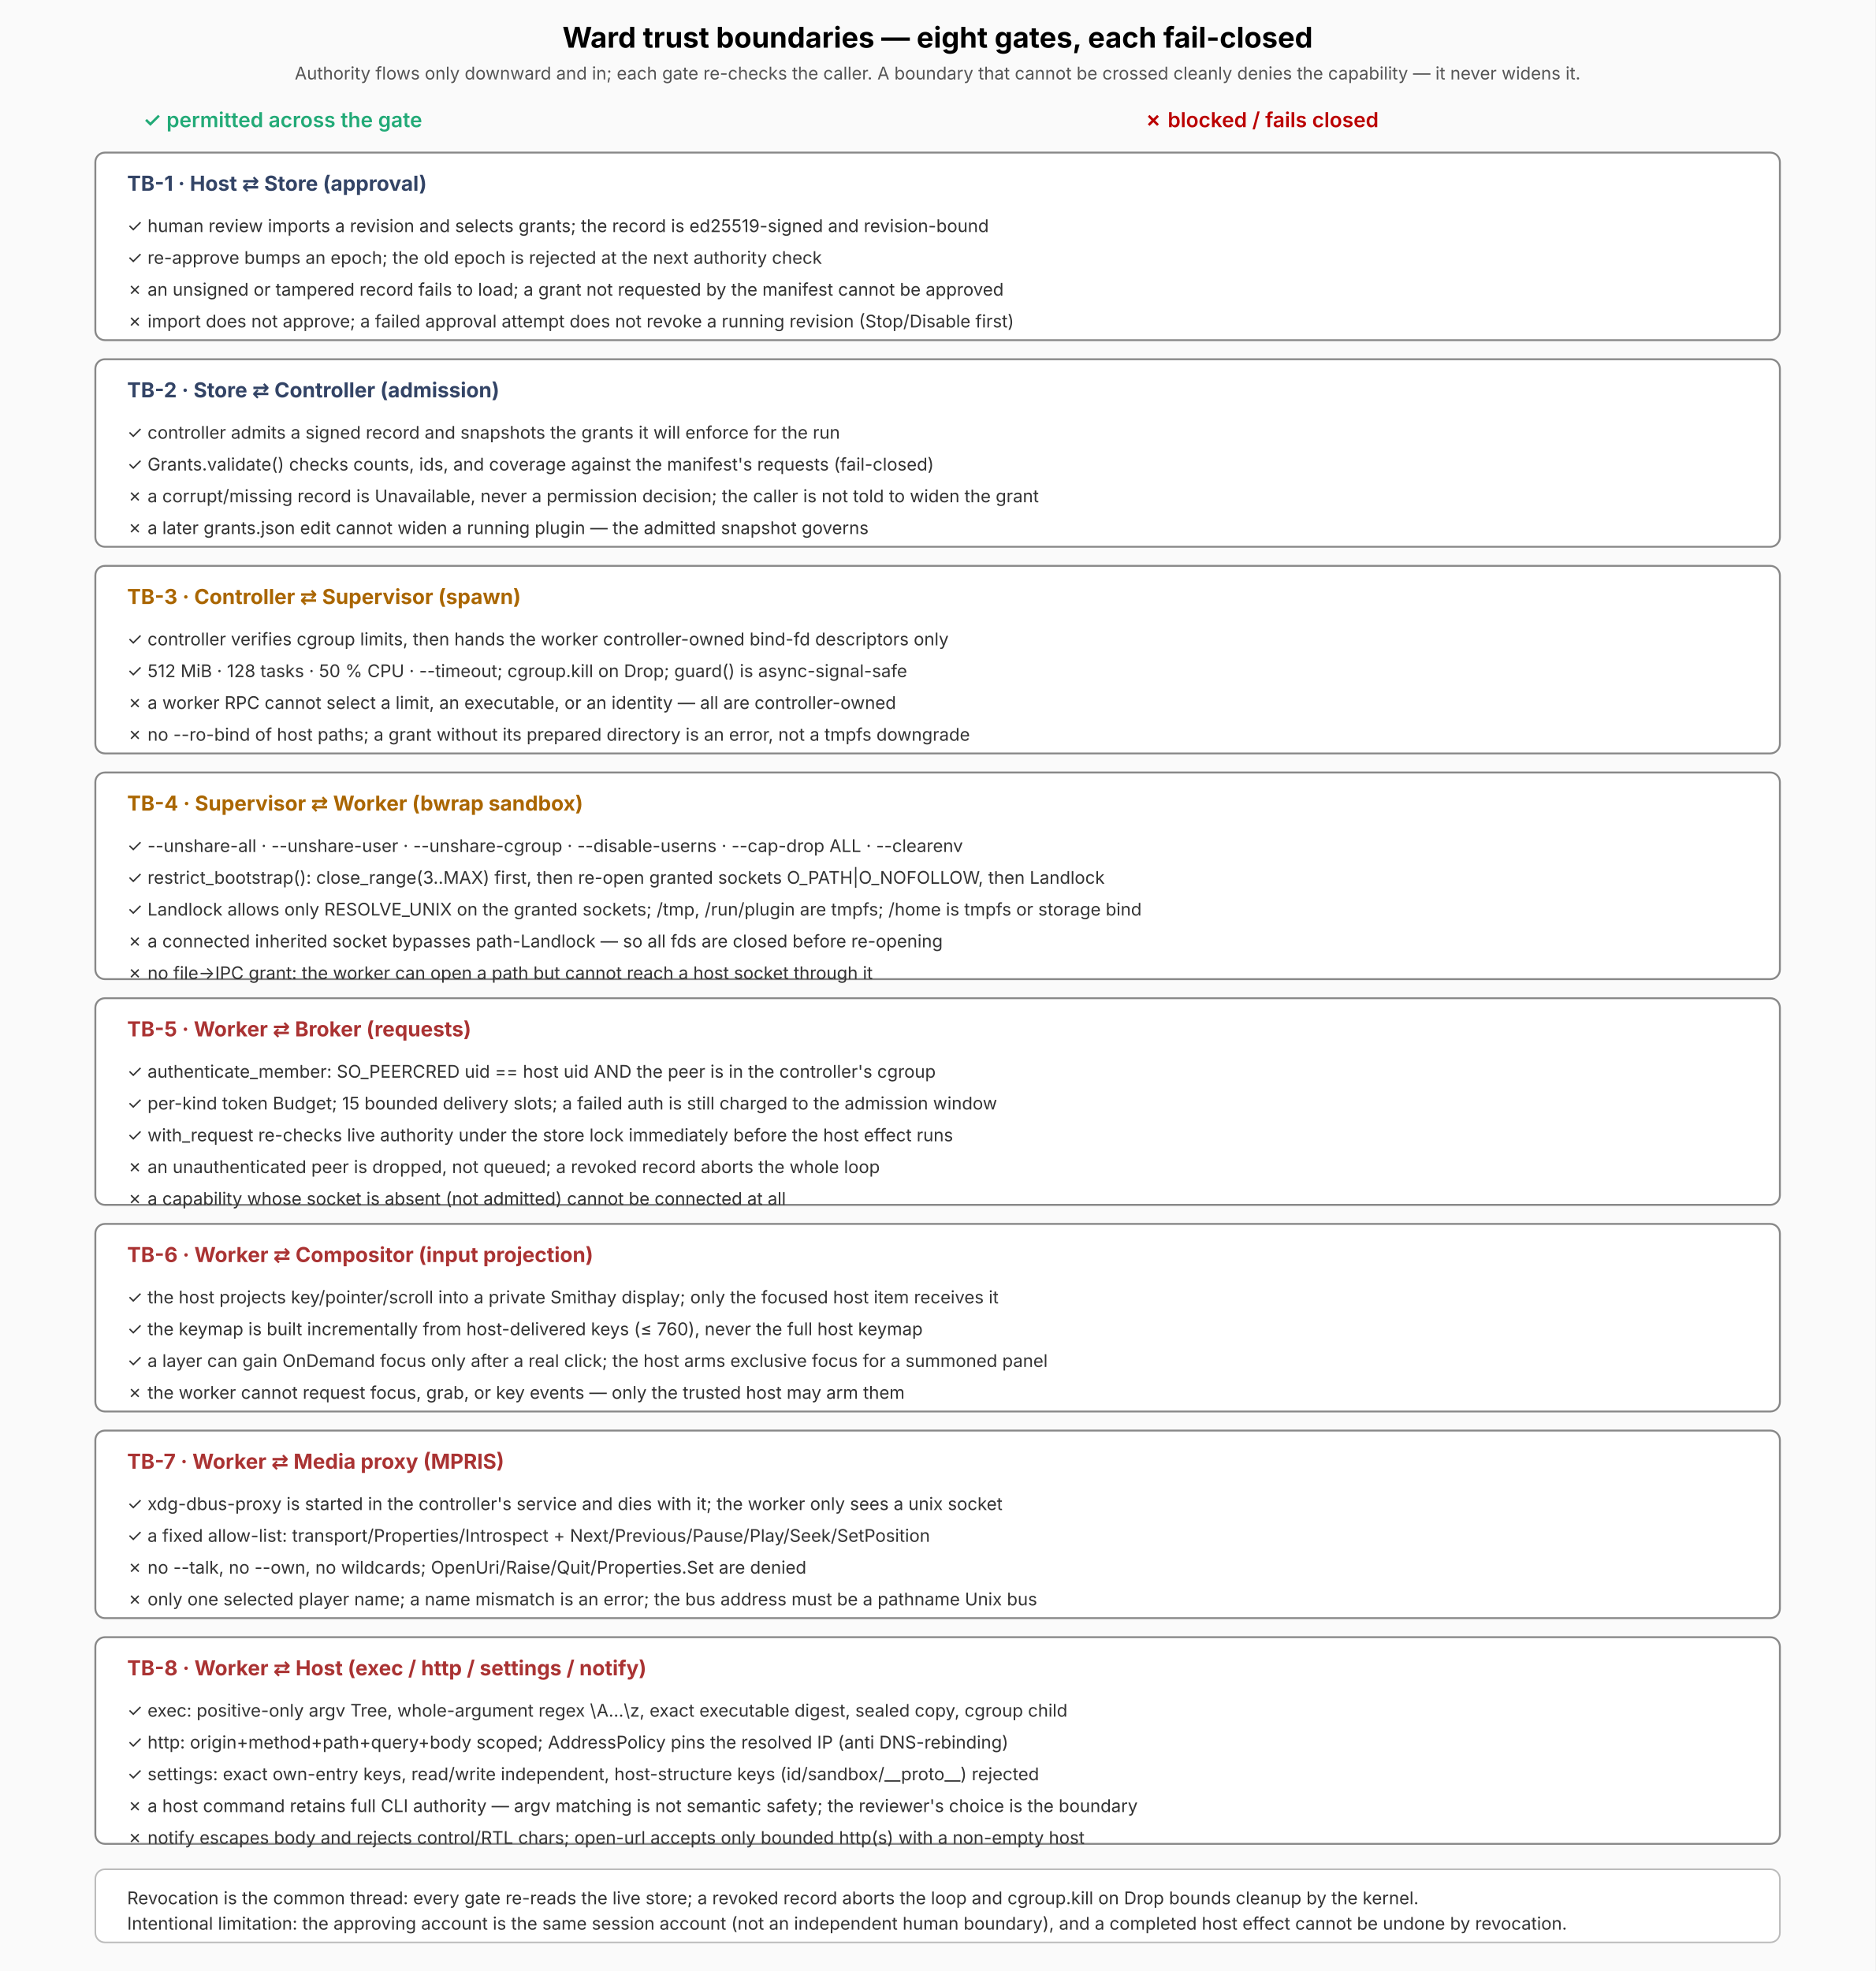
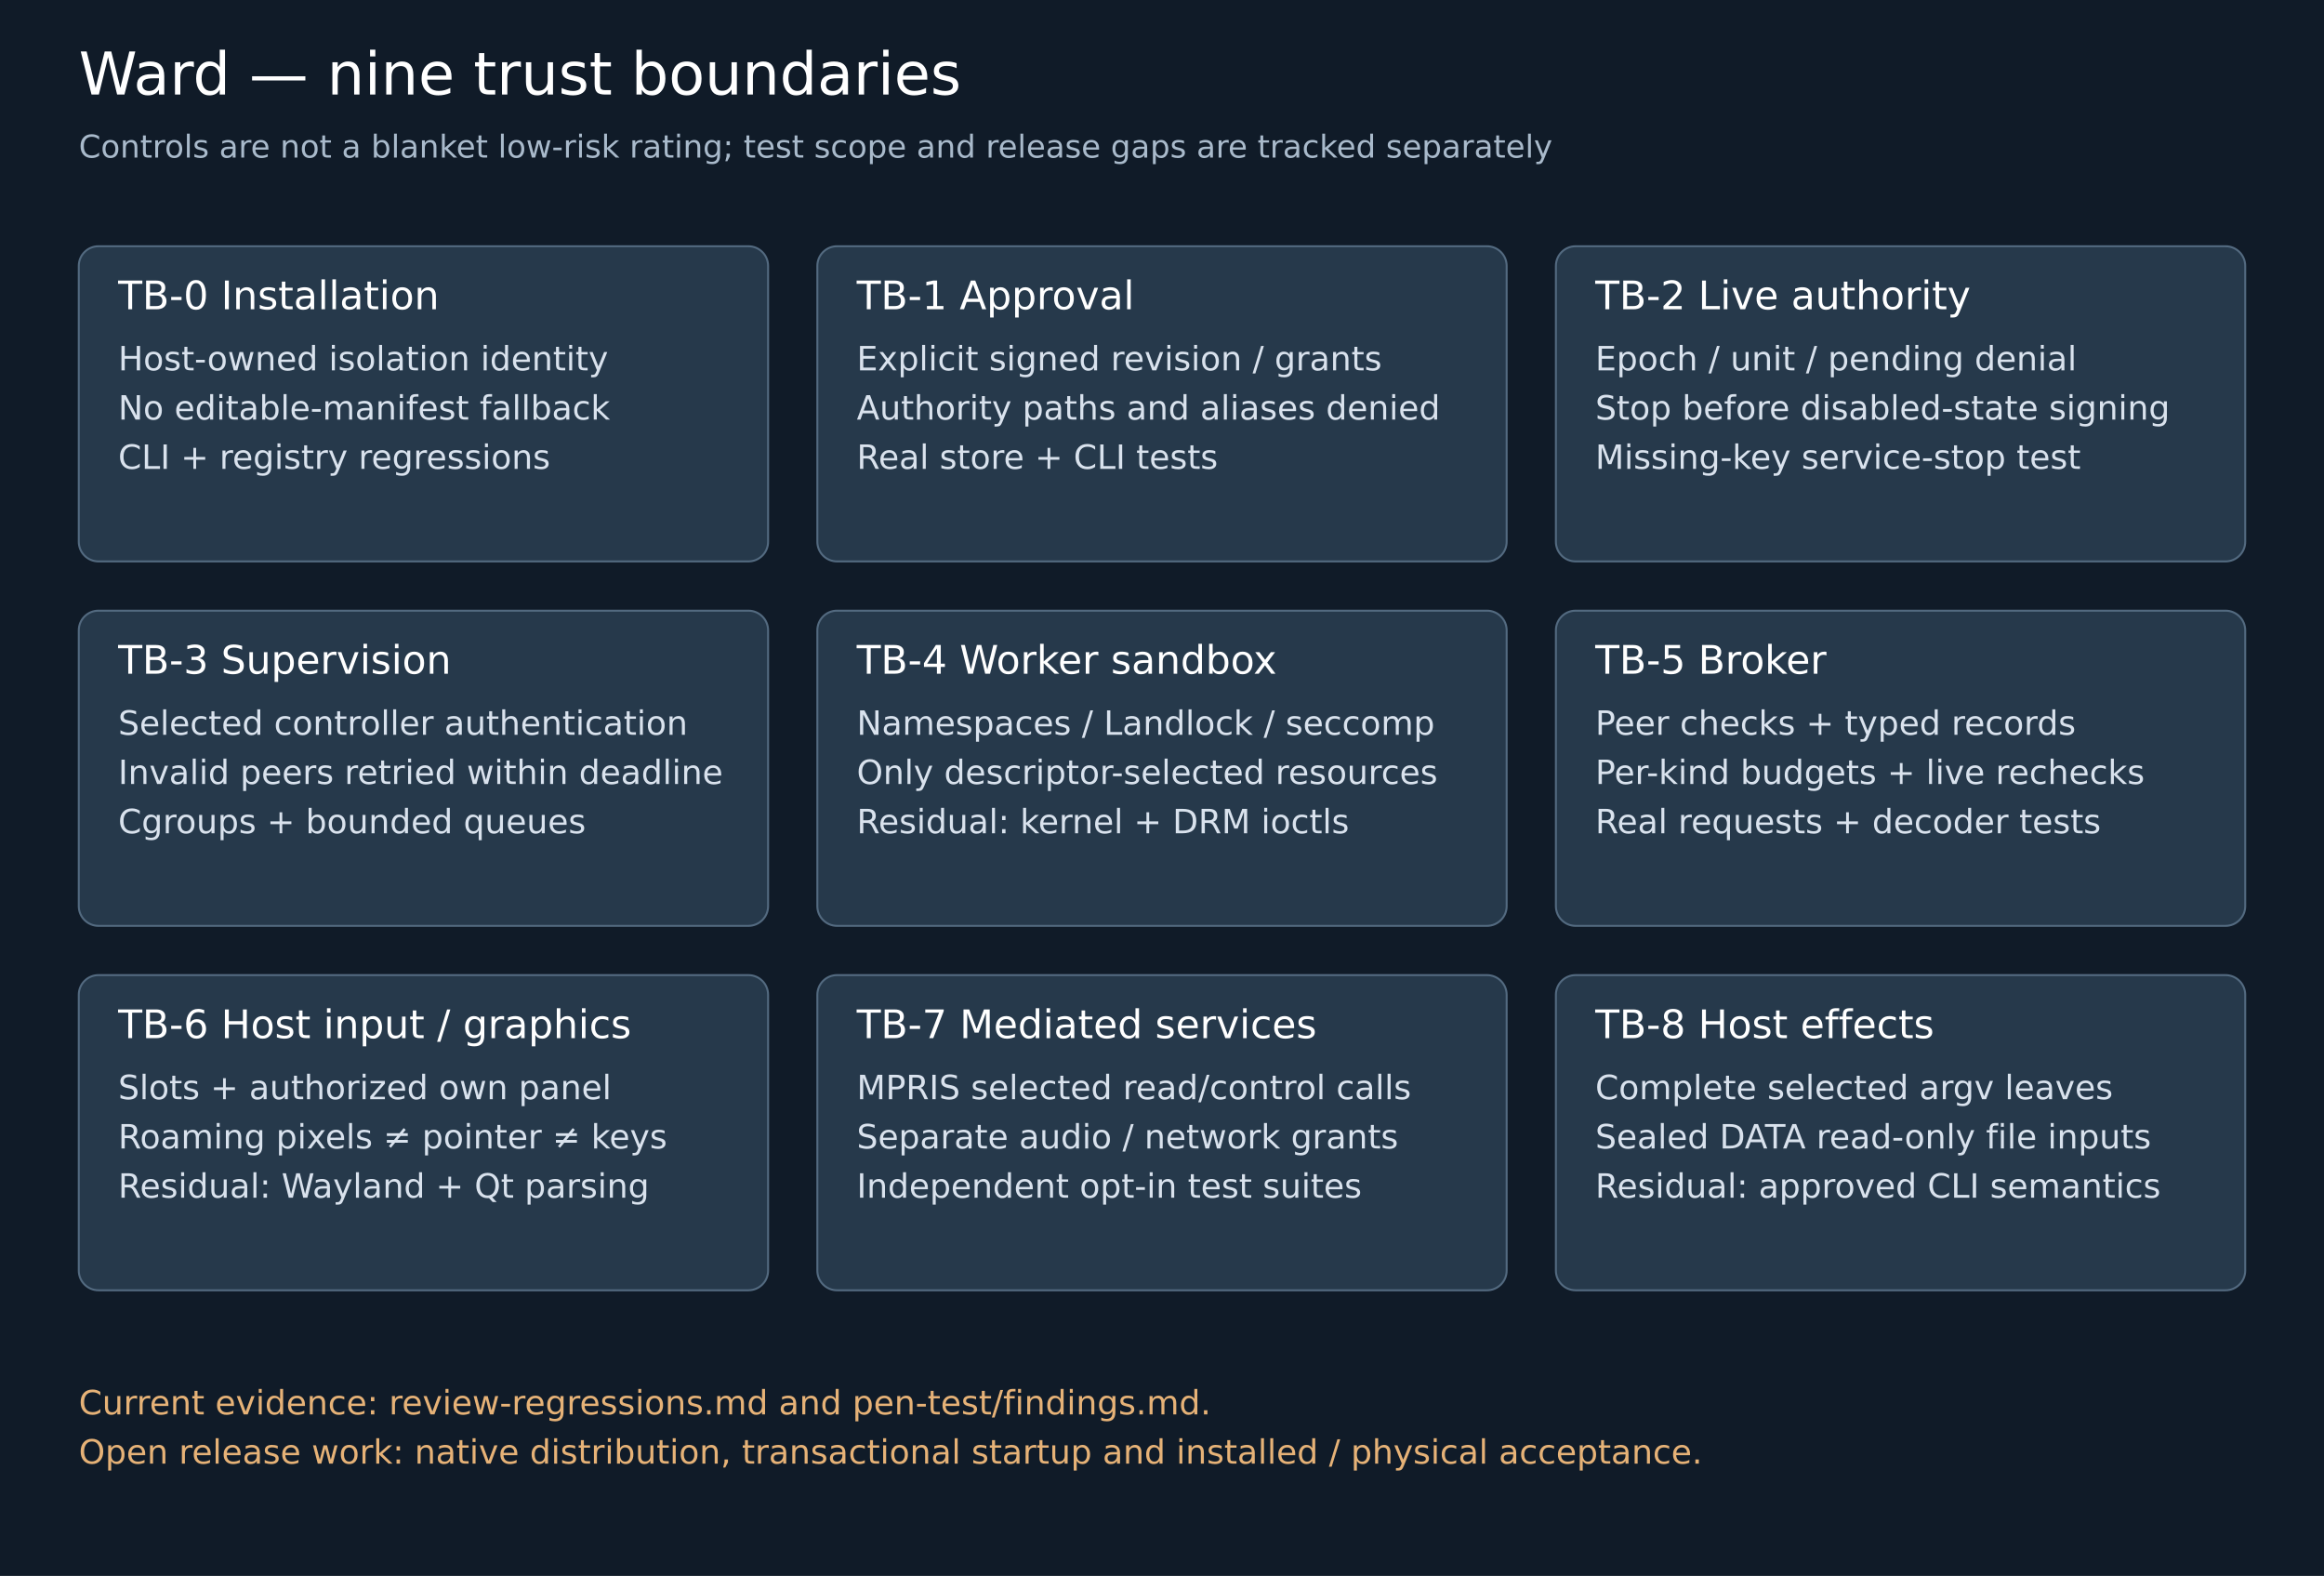
- <svg xmlns="http://www.w3.org/2000/svg" viewBox="0 0 1180 1240" font-family="system-ui, -apple-system, 'Segoe UI', sans-serif" font-size="13">
+ <svg xmlns="http://www.w3.org/2000/svg" width="1180" height="800" viewBox="0 0 1180 800" role="img" aria-label="Ward — nine trust boundaries">
  <defs>
-     <marker id="a" markerWidth="9" markerHeight="9" refX="7" refY="3" orient="auto" markerUnits="strokeWidth">
-       <path d="M0,0 L7,3 L0,6 z" fill="#333" />
+     <marker id="arrow" markerWidth="10" markerHeight="10" refX="8" refY="5" orient="auto">
+       <path d="M0 0 L10 5 L0 10" fill="#81c6d9" />
    </marker>
-     <style>
-       .t { font-weight: 700; }
-       .lbl { font-weight: 600; }
-       .cap { fill: #555; font-size: 11px; }
-       .note { font-size: 11px; fill: #333; }
-       .ok { fill: #2a7; }
-       .no { fill: #b00; }
-       .gate { fill: #fff; stroke: #888; stroke-width: 1.2; rx: 6; }
-       .edge { stroke: #444; stroke-width: 1.4; fill: none; }
-     </style>
  </defs>
-   <rect x="0" y="0" width="1180" height="1240" fill="#fafafa" />
-   <text x="590" y="30" text-anchor="middle" class="t" font-size="18">Ward trust boundaries — eight gates, each fail-closed</text>
-   <text x="590" y="50" text-anchor="middle" class="cap">Authority flows only downward and in; each gate re-checks the caller. A boundary that cannot be crossed cleanly denies the capability — it never widens it.</text>
-   <text x="90" y="80" class="lbl" fill="#2a7">✓ permitted across the gate</text>
-   <text x="720" y="80" class="lbl" fill="#b00">✗ blocked / fails closed</text>
-   <g>
-     <rect x="60" y="96" width="1060" height="118" class="gate" fill="#f2f7ff" />
-     <text x="80" y="120" class="t" fill="#346">TB-1 · Host ⇄ Store (approval)</text>
-     <text x="80" y="146" class="note" fill="#2a7">✓ human review imports a revision and selects grants; the record is ed25519-signed and revision-bound</text>
-     <text x="80" y="166" class="note" fill="#2a7">✓ re-approve bumps an epoch; the old epoch is rejected at the next authority check</text>
-     <text x="80" y="186" class="note" fill="#b00">✗ an unsigned or tampered record fails to load; a grant not requested by the manifest cannot be approved</text>
-     <text x="80" y="206" class="note" fill="#b00">✗ import does not approve; a failed approval attempt does not revoke a running revision (Stop/Disable first)</text>
+   <rect width="1180" height="800" fill="#101b28" />
+   <g font-family="DejaVu Sans, sans-serif">
+     <text x="40" y="48" fill="#ffffff" font-size="30">
+       <tspan x="40" dy="0">Ward — nine trust boundaries</tspan>
+     </text>
+     <text x="40" y="80" fill="#a9bacb" font-size="16">
+       <tspan x="40" dy="0">Controls are not a blanket low-risk rating; test scope and release gaps are tracked separately</tspan>
+     </text>
+     <rect x="40" y="125" width="350" height="160" rx="10" fill="#26394b" stroke="#536a80" />
+     <text x="60" y="157" fill="#ffffff" font-size="20">
+       <tspan x="60" dy="0">TB-0  Installation</tspan>
+     </text>
+     <text x="60" y="188" fill="#d9e2ed" font-size="17">
+       <tspan x="60" dy="0">Host-owned isolation identity</tspan>
+       <tspan x="60" dy="25">No editable-manifest fallback</tspan>
+       <tspan x="60" dy="25">CLI + registry regressions</tspan>
+     </text>
+     <rect x="415" y="125" width="350" height="160" rx="10" fill="#26394b" stroke="#536a80" />
+     <text x="435" y="157" fill="#ffffff" font-size="20">
+       <tspan x="435" dy="0">TB-1  Approval</tspan>
+     </text>
+     <text x="435" y="188" fill="#d9e2ed" font-size="17">
+       <tspan x="435" dy="0">Explicit signed revision / grants</tspan>
+       <tspan x="435" dy="25">Authority paths and aliases denied</tspan>
+       <tspan x="435" dy="25">Real store + CLI tests</tspan>
+     </text>
+     <rect x="790" y="125" width="350" height="160" rx="10" fill="#26394b" stroke="#536a80" />
+     <text x="810" y="157" fill="#ffffff" font-size="20">
+       <tspan x="810" dy="0">TB-2  Live authority</tspan>
+     </text>
+     <text x="810" y="188" fill="#d9e2ed" font-size="17">
+       <tspan x="810" dy="0">Epoch / unit / pending denial</tspan>
+       <tspan x="810" dy="25">Stop before disabled-state signing</tspan>
+       <tspan x="810" dy="25">Missing-key service-stop test</tspan>
+     </text>
+     <rect x="40" y="310" width="350" height="160" rx="10" fill="#26394b" stroke="#536a80" />
+     <text x="60" y="342" fill="#ffffff" font-size="20">
+       <tspan x="60" dy="0">TB-3  Supervision</tspan>
+     </text>
+     <text x="60" y="373" fill="#d9e2ed" font-size="17">
+       <tspan x="60" dy="0">Selected controller authentication</tspan>
+       <tspan x="60" dy="25">Invalid peers retried within deadline</tspan>
+       <tspan x="60" dy="25">Cgroups + bounded queues</tspan>
+     </text>
+     <rect x="415" y="310" width="350" height="160" rx="10" fill="#26394b" stroke="#536a80" />
+     <text x="435" y="342" fill="#ffffff" font-size="20">
+       <tspan x="435" dy="0">TB-4  Worker sandbox</tspan>
+     </text>
+     <text x="435" y="373" fill="#d9e2ed" font-size="17">
+       <tspan x="435" dy="0">Namespaces / Landlock / seccomp</tspan>
+       <tspan x="435" dy="25">Only descriptor-selected resources</tspan>
+       <tspan x="435" dy="25">Residual: kernel + DRM ioctls</tspan>
+     </text>
+     <rect x="790" y="310" width="350" height="160" rx="10" fill="#26394b" stroke="#536a80" />
+     <text x="810" y="342" fill="#ffffff" font-size="20">
+       <tspan x="810" dy="0">TB-5  Broker</tspan>
+     </text>
+     <text x="810" y="373" fill="#d9e2ed" font-size="17">
+       <tspan x="810" dy="0">Peer checks + typed records</tspan>
+       <tspan x="810" dy="25">Per-kind budgets + live rechecks</tspan>
+       <tspan x="810" dy="25">Real requests + decoder tests</tspan>
+     </text>
+     <rect x="40" y="495" width="350" height="160" rx="10" fill="#26394b" stroke="#536a80" />
+     <text x="60" y="527" fill="#ffffff" font-size="20">
+       <tspan x="60" dy="0">TB-6  Host input / graphics</tspan>
+     </text>
+     <text x="60" y="558" fill="#d9e2ed" font-size="17">
+       <tspan x="60" dy="0">Slots + authorized own panel</tspan>
+       <tspan x="60" dy="25">Roaming pixels ≠ pointer ≠ keys</tspan>
+       <tspan x="60" dy="25">Residual: Wayland + Qt parsing</tspan>
+     </text>
+     <rect x="415" y="495" width="350" height="160" rx="10" fill="#26394b" stroke="#536a80" />
+     <text x="435" y="527" fill="#ffffff" font-size="20">
+       <tspan x="435" dy="0">TB-7  Mediated services</tspan>
+     </text>
+     <text x="435" y="558" fill="#d9e2ed" font-size="17">
+       <tspan x="435" dy="0">MPRIS selected read/control calls</tspan>
+       <tspan x="435" dy="25">Separate audio / network grants</tspan>
+       <tspan x="435" dy="25">Independent opt-in test suites</tspan>
+     </text>
+     <rect x="790" y="495" width="350" height="160" rx="10" fill="#26394b" stroke="#536a80" />
+     <text x="810" y="527" fill="#ffffff" font-size="20">
+       <tspan x="810" dy="0">TB-8  Host effects</tspan>
+     </text>
+     <text x="810" y="558" fill="#d9e2ed" font-size="17">
+       <tspan x="810" dy="0">Complete selected argv leaves</tspan>
+       <tspan x="810" dy="25">Sealed DATA read-only file inputs</tspan>
+       <tspan x="810" dy="25">Residual: approved CLI semantics</tspan>
+     </text>
+     <text x="40" y="718" fill="#e6b277" font-size="17">
+       <tspan x="40" dy="0">Current evidence: review-regressions.md and pen-test/findings.md.</tspan>
+       <tspan x="40" dy="25">Open release work: native distribution, transactional startup and installed / physical acceptance.</tspan>
+     </text>
  </g>
-   <g>
-     <rect x="60" y="226" width="1060" height="118" class="gate" fill="#f2f7ff" />
-     <text x="80" y="250" class="t" fill="#346">TB-2 · Store ⇄ Controller (admission)</text>
-     <text x="80" y="276" class="note" fill="#2a7">✓ controller admits a signed record and snapshots the grants it will enforce for the run</text>
-     <text x="80" y="296" class="note" fill="#2a7">✓ Grants.validate() checks counts, ids, and coverage against the manifest's requests (fail-closed)</text>
-     <text x="80" y="316" class="note" fill="#b00">✗ a corrupt/missing record is Unavailable, never a permission decision; the caller is not told to widen the grant</text>
-     <text x="80" y="336" class="note" fill="#b00">✗ a later grants.json edit cannot widen a running plugin — the admitted snapshot governs</text>
-   </g>
-   <g>
-     <rect x="60" y="356" width="1060" height="118" class="gate" fill="#fff8ee" />
-     <text x="80" y="380" class="t" fill="#a60">TB-3 · Controller ⇄ Supervisor (spawn)</text>
-     <text x="80" y="406" class="note" fill="#2a7">✓ controller verifies cgroup limits, then hands the worker controller-owned bind-fd descriptors only</text>
-     <text x="80" y="426" class="note" fill="#2a7">✓ 512 MiB · 128 tasks · 50 % CPU · --timeout; cgroup.kill on Drop; guard() is async-signal-safe</text>
-     <text x="80" y="446" class="note" fill="#b00">✗ a worker RPC cannot select a limit, an executable, or an identity — all are controller-owned</text>
-     <text x="80" y="466" class="note" fill="#b00">✗ no --ro-bind of host paths; a grant without its prepared directory is an error, not a tmpfs downgrade</text>
-   </g>
-   <g>
-     <rect x="60" y="486" width="1060" height="130" class="gate" fill="#fff8ee" />
-     <text x="80" y="510" class="t" fill="#a60">TB-4 · Supervisor ⇄ Worker (bwrap sandbox)</text>
-     <text x="80" y="536" class="note" fill="#2a7">✓ --unshare-all · --unshare-user · --unshare-cgroup · --disable-userns · --cap-drop ALL · --clearenv</text>
-     <text x="80" y="556" class="note" fill="#2a7">✓ restrict_bootstrap(): close_range(3..MAX) first, then re-open granted sockets O_PATH|O_NOFOLLOW, then Landlock</text>
-     <text x="80" y="576" class="note" fill="#2a7">✓ Landlock allows only RESOLVE_UNIX on the granted sockets; /tmp, /run/plugin are tmpfs; /home is tmpfs or storage bind</text>
-     <text x="80" y="596" class="note" fill="#b00">✗ a connected inherited socket bypasses path-Landlock — so all fds are closed before re-opening</text>
-     <text x="80" y="616" class="note" fill="#b00">✗ no file→IPC grant: the worker can open a path but cannot reach a host socket through it</text>
-   </g>
-   <g>
-     <rect x="60" y="628" width="1060" height="130" class="gate" fill="#fdeeee" />
-     <text x="80" y="652" class="t" fill="#a33">TB-5 · Worker ⇄ Broker (requests)</text>
-     <text x="80" y="678" class="note" fill="#2a7">✓ authenticate_member: SO_PEERCRED uid == host uid AND the peer is in the controller's cgroup</text>
-     <text x="80" y="698" class="note" fill="#2a7">✓ per-kind token Budget; 15 bounded delivery slots; a failed auth is still charged to the admission window</text>
-     <text x="80" y="718" class="note" fill="#2a7">✓ with_request re-checks live authority under the store lock immediately before the host effect runs</text>
-     <text x="80" y="738" class="note" fill="#b00">✗ an unauthenticated peer is dropped, not queued; a revoked record aborts the whole loop</text>
-     <text x="80" y="758" class="note" fill="#b00">✗ a capability whose socket is absent (not admitted) cannot be connected at all</text>
-   </g>
-   <g>
-     <rect x="60" y="770" width="1060" height="118" class="gate" fill="#fdeeee" />
-     <text x="80" y="794" class="t" fill="#a33">TB-6 · Worker ⇄ Compositor (input projection)</text>
-     <text x="80" y="820" class="note" fill="#2a7">✓ the host projects key/pointer/scroll into a private Smithay display; only the focused host item receives it</text>
-     <text x="80" y="840" class="note" fill="#2a7">✓ the keymap is built incrementally from host-delivered keys (≤ 760), never the full host keymap</text>
-     <text x="80" y="860" class="note" fill="#2a7">✓ a layer can gain OnDemand focus only after a real click; the host arms exclusive focus for a summoned panel</text>
-     <text x="80" y="880" class="note" fill="#b00">✗ the worker cannot request focus, grab, or key events — only the trusted host may arm them</text>
-   </g>
-   <g>
-     <rect x="60" y="900" width="1060" height="118" class="gate" fill="#fdeeee" />
-     <text x="80" y="924" class="t" fill="#a33">TB-7 · Worker ⇄ Media proxy (MPRIS)</text>
-     <text x="80" y="950" class="note" fill="#2a7">✓ xdg-dbus-proxy is started in the controller's service and dies with it; the worker only sees a unix socket</text>
-     <text x="80" y="970" class="note" fill="#2a7">✓ a fixed allow-list: transport/Properties/Introspect + Next/Previous/Pause/Play/Seek/SetPosition</text>
-     <text x="80" y="990" class="note" fill="#b00">✗ no --talk, no --own, no wildcards; OpenUri/Raise/Quit/Properties.Set are denied</text>
-     <text x="80" y="1010" class="note" fill="#b00">✗ only one selected player name; a name mismatch is an error; the bus address must be a pathname Unix bus</text>
-   </g>
-   <g>
-     <rect x="60" y="1030" width="1060" height="130" class="gate" fill="#fdeeee" />
-     <text x="80" y="1054" class="t" fill="#a33">TB-8 · Worker ⇄ Host (exec / http / settings / notify)</text>
-     <text x="80" y="1080" class="note" fill="#2a7">✓ exec: positive-only argv Tree, whole-argument regex \A…\z, exact executable digest, sealed copy, cgroup child</text>
-     <text x="80" y="1100" class="note" fill="#2a7">✓ http: origin+method+path+query+body scoped; AddressPolicy pins the resolved IP (anti DNS-rebinding)</text>
-     <text x="80" y="1120" class="note" fill="#2a7">✓ settings: exact own-entry keys, read/write independent, host-structure keys (id/sandbox/__proto__) rejected</text>
-     <text x="80" y="1140" class="note" fill="#b00">✗ a host command retains full CLI authority — argv matching is not semantic safety; the reviewer's choice is the boundary</text>
-     <text x="80" y="1160" class="note" fill="#b00">✗ notify escapes body and rejects control/RTL chars; open-url accepts only bounded http(s) with a non-empty host</text>
-   </g>
-   <rect x="60" y="1176" width="1060" height="46" fill="#fff" stroke="#bbb" rx="6" />
-   <text x="80" y="1198" class="note">Revocation is the common thread: every gate re-reads the live store; a revoked record aborts the loop and cgroup.kill on Drop bounds cleanup by the kernel.</text>
-   <text x="80" y="1214" class="note">Intentional limitation: the approving account is the same session account (not an independent human boundary), and a completed host effect cannot be undone by revocation.</text>
</svg>
